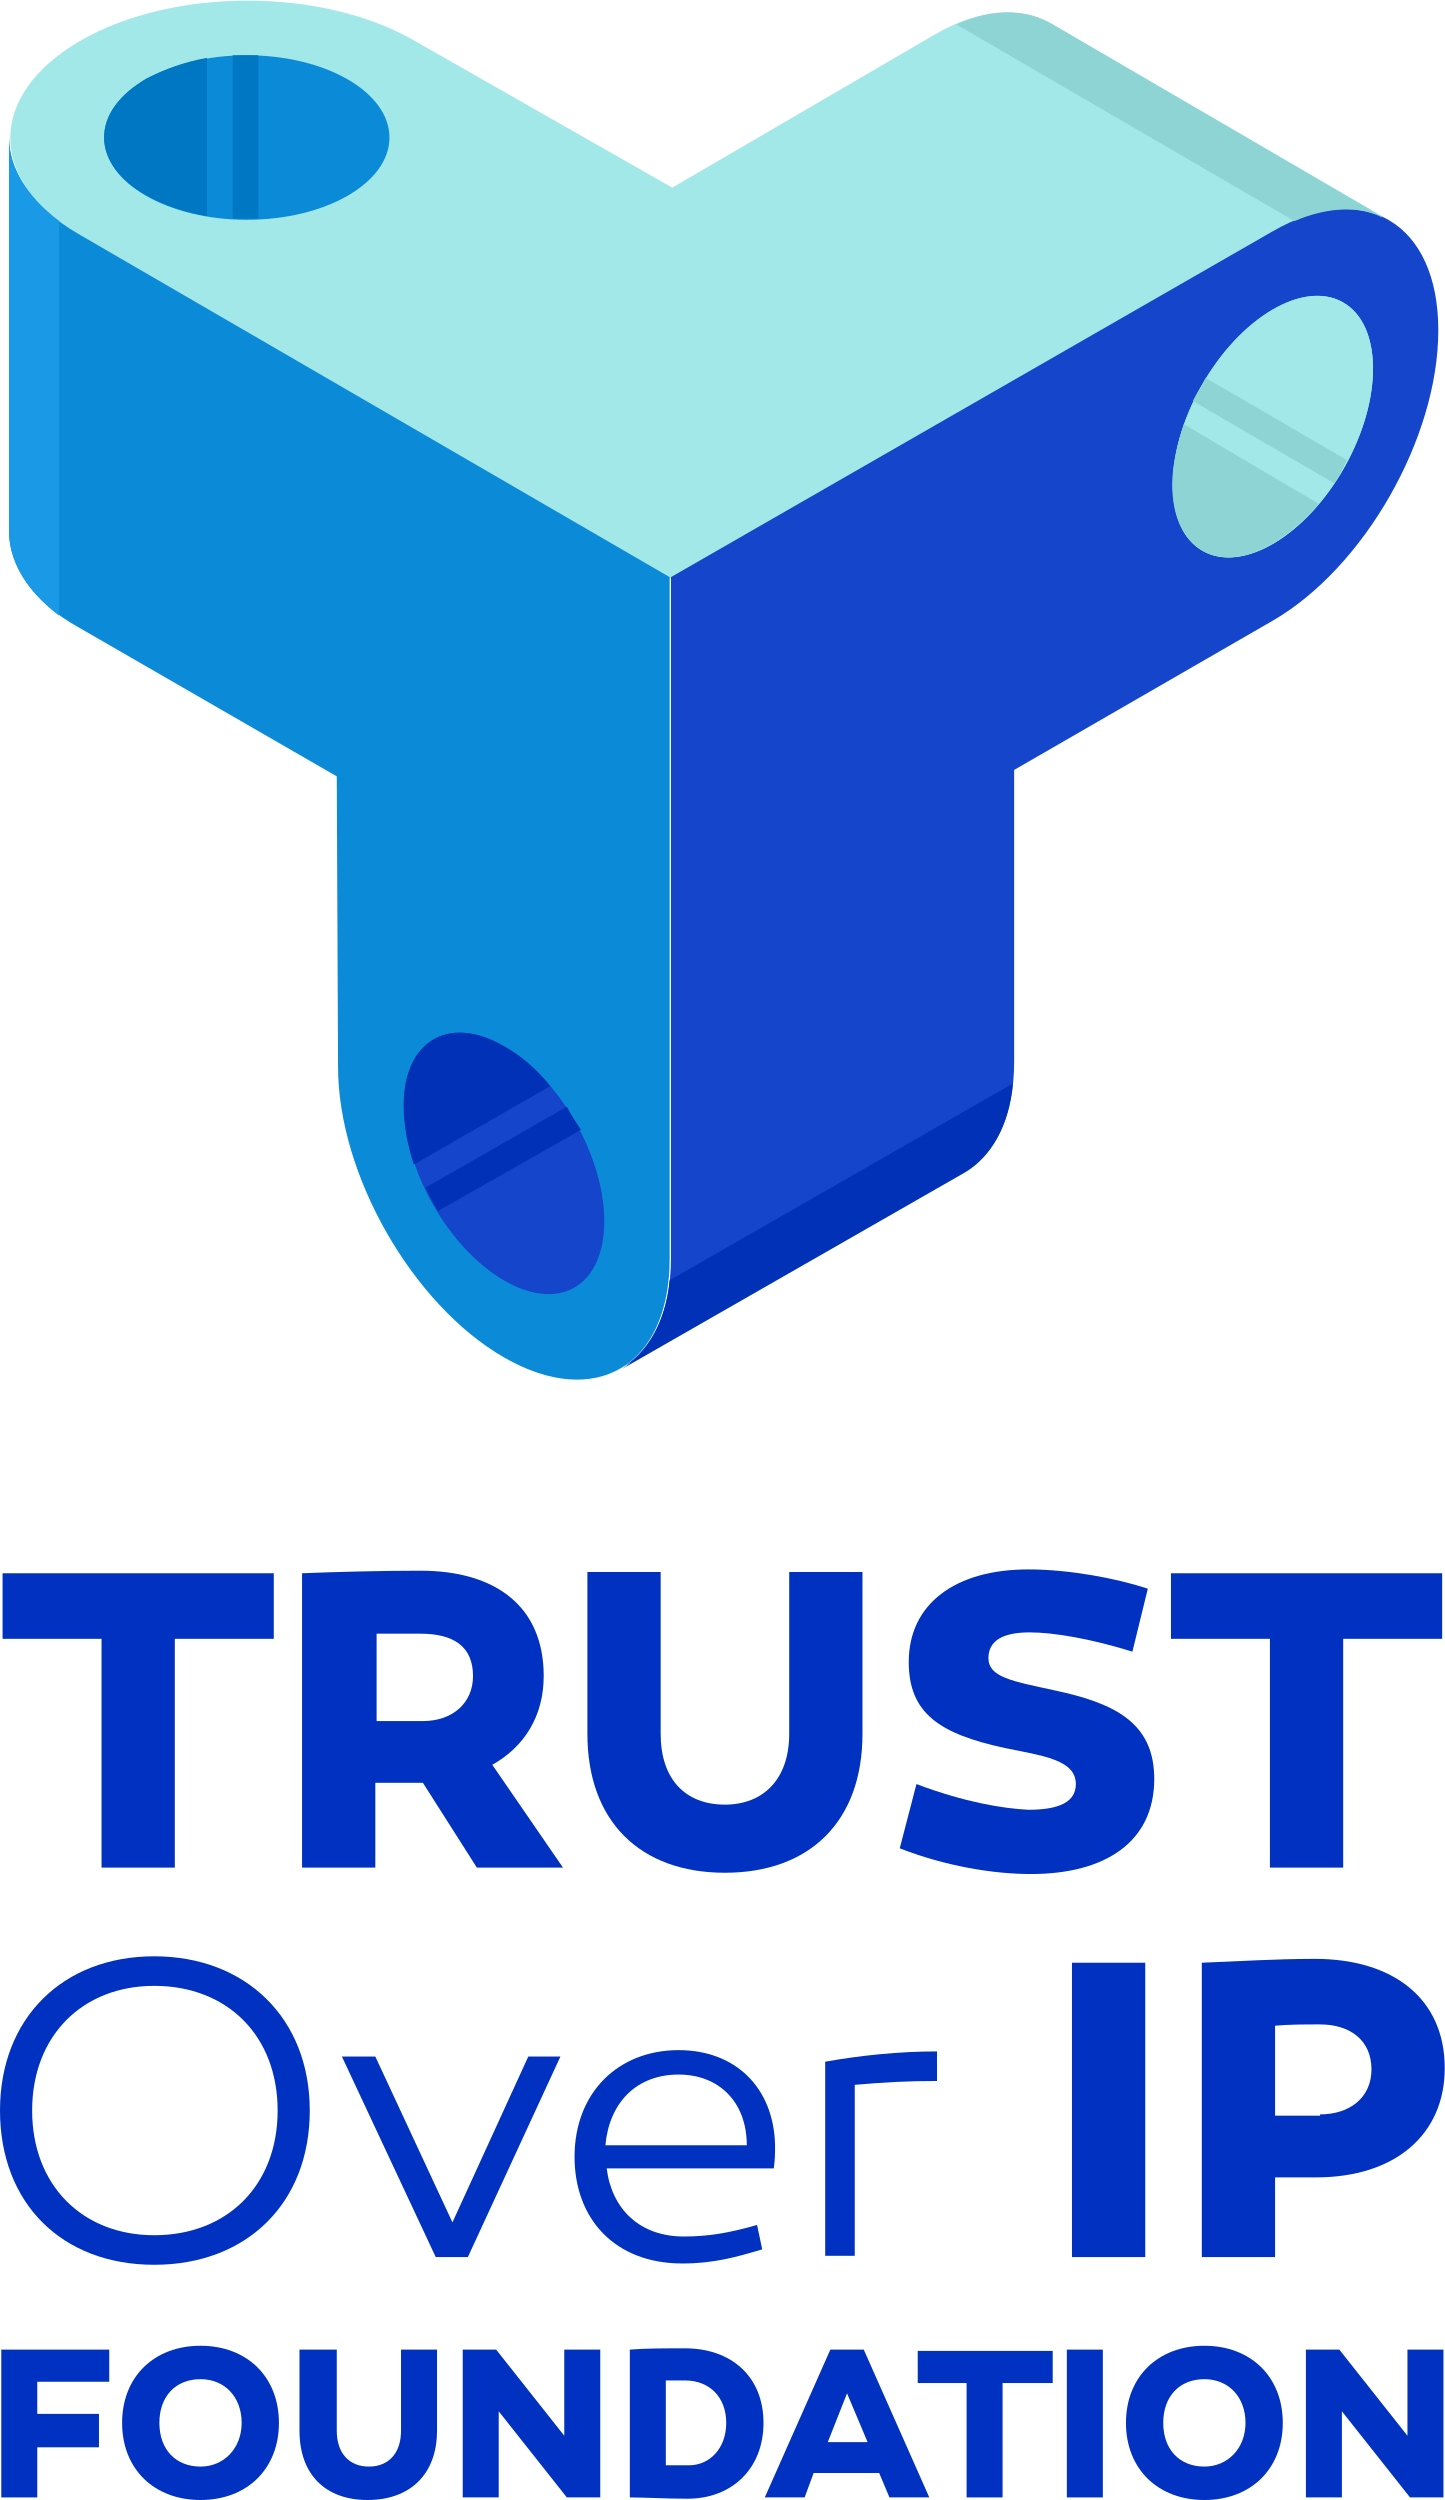
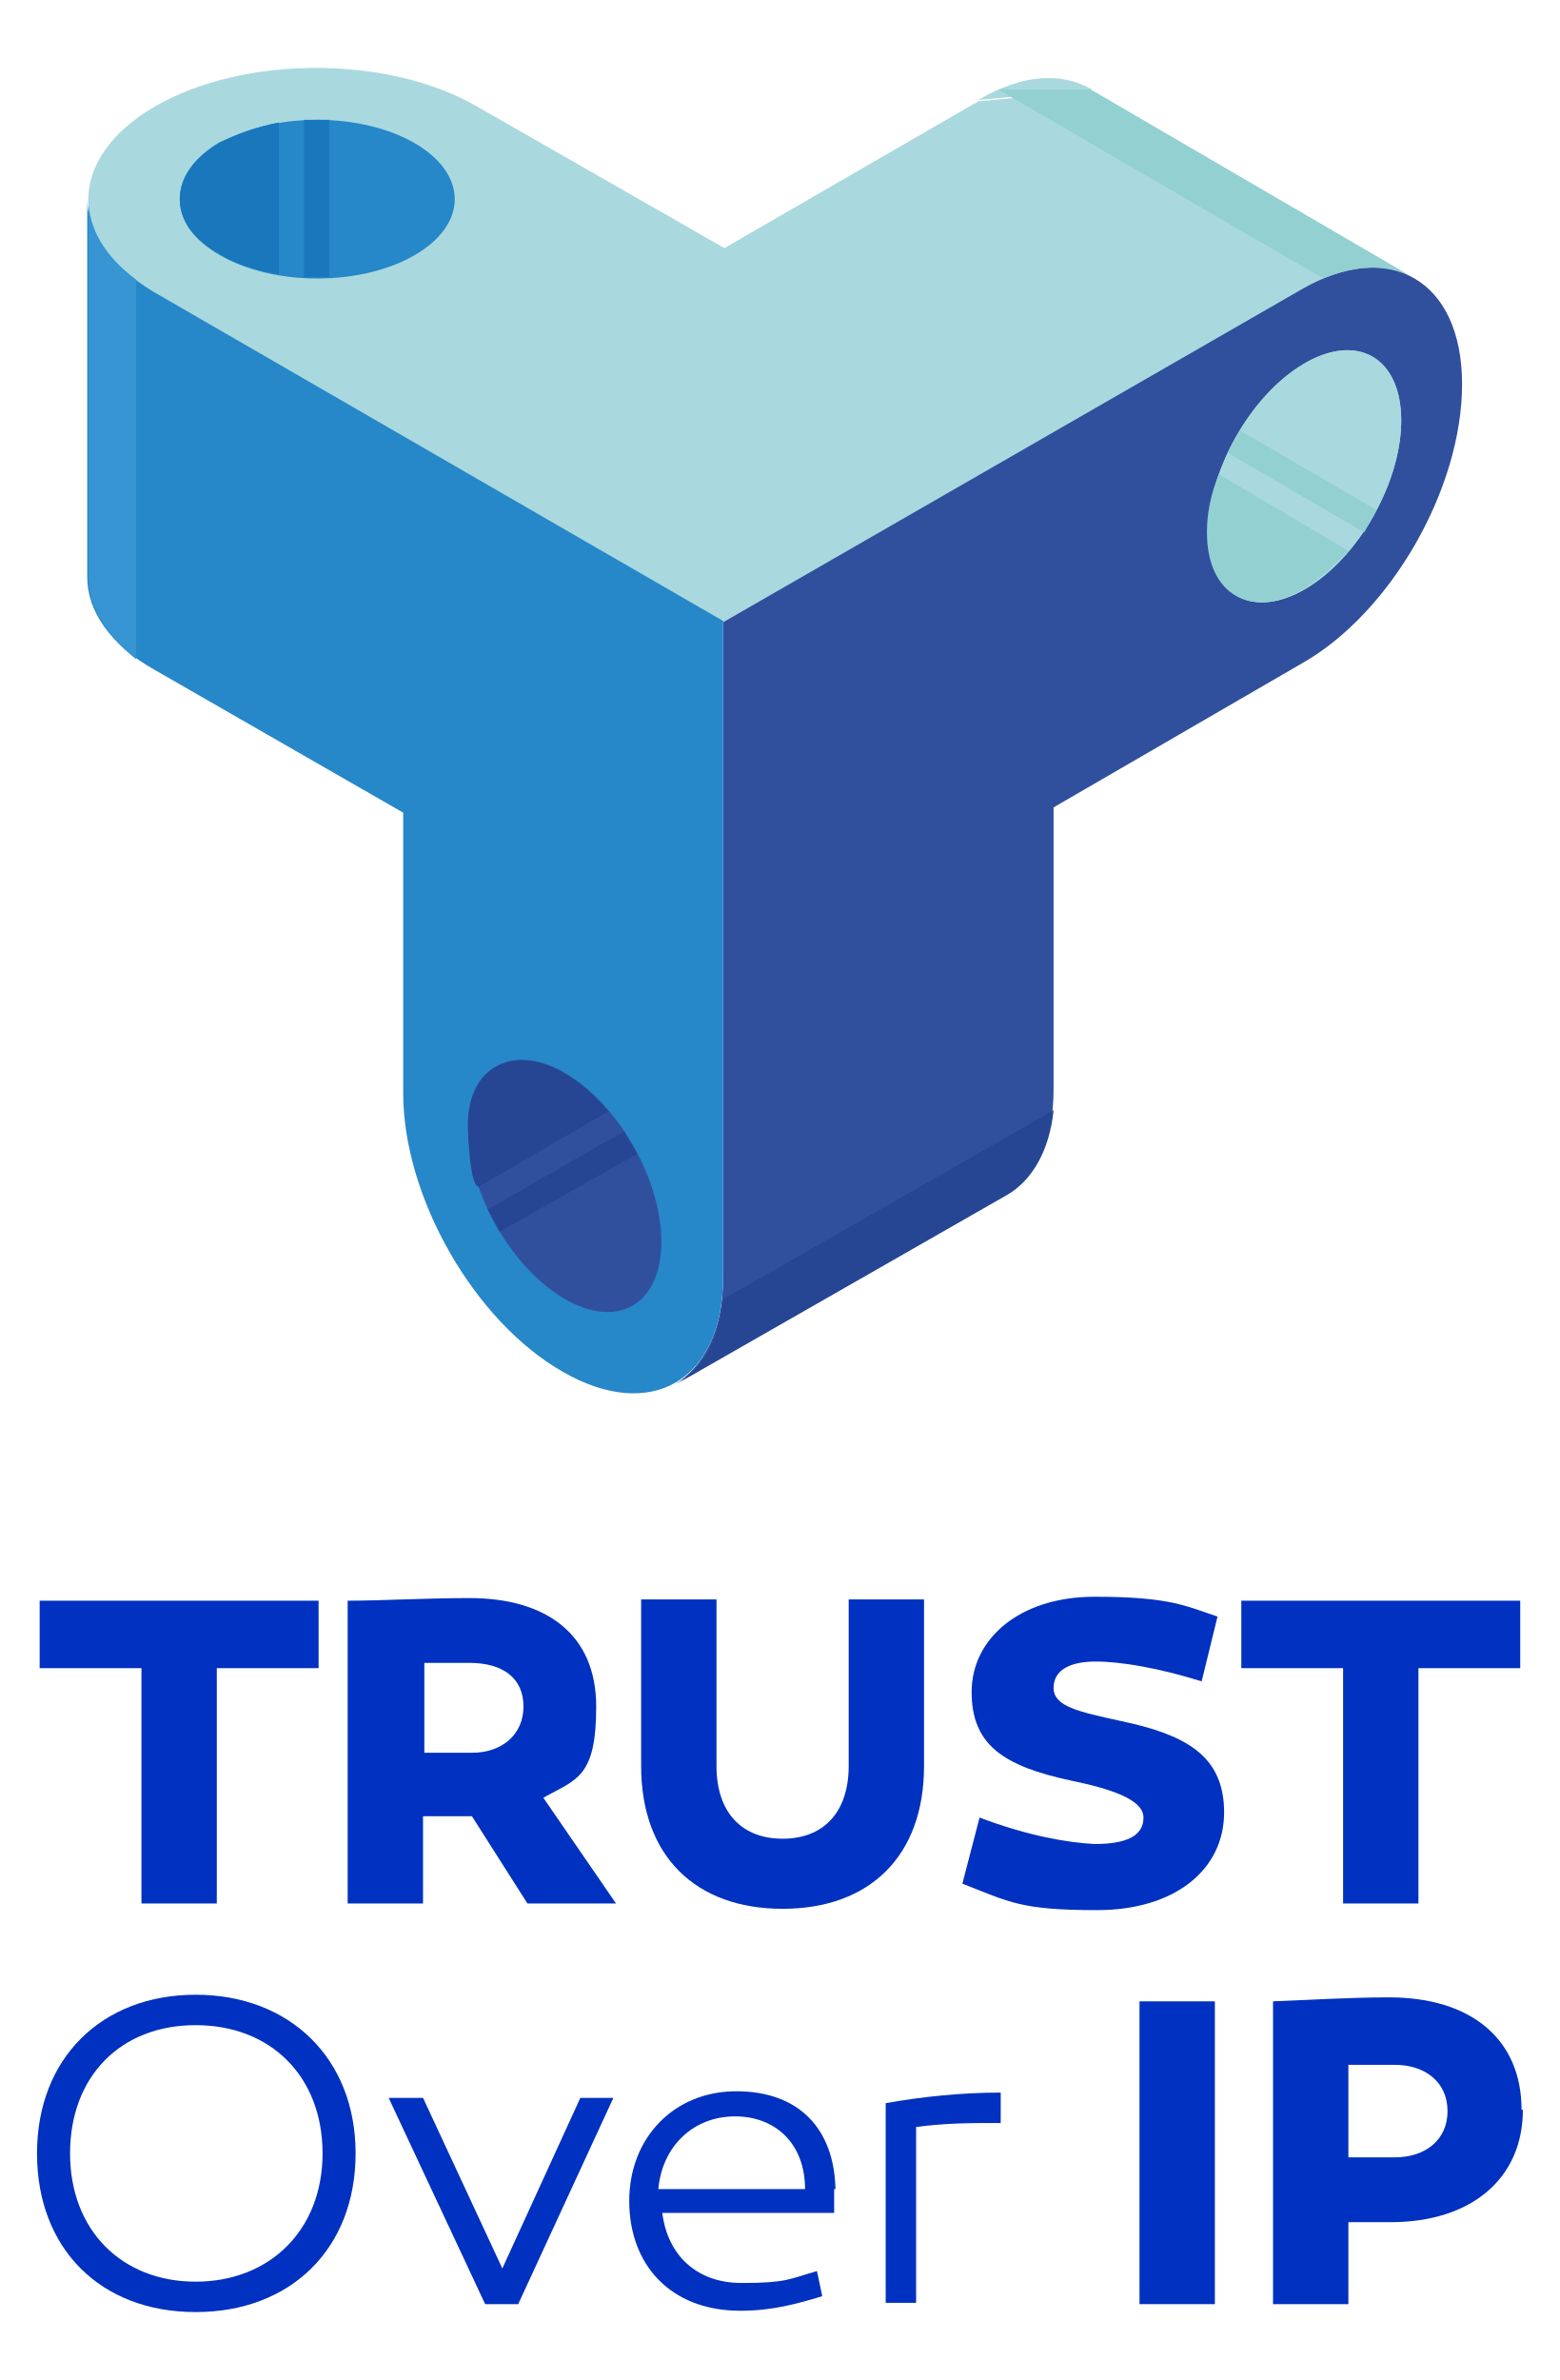
- <svg xmlns="http://www.w3.org/2000/svg" version="1.1" id="Layer_1" x="0px" y="0px" viewBox="0 0 112.4 194.5" style="enable-background:new 0 0 112.4 194.5;" xml:space="preserve">
-   <style type="text/css">
- 	.st0{fill:#A3E8E8;}
- 	.st1{fill:#0B8BD7;}
- 	.st2{fill:#1445CA;}
- 	.st3{fill:#8FD4D4;}
- 	.st4{fill:#0077C3;}
- 	.st5{fill:#1A9AE6;}
- 	.st6{fill:#0031B6;}
- 	.st7{fill:none;stroke:#0031B6;stroke-width:0;stroke-linecap:round;stroke-linejoin:round;}
- 	.st8{fill:#0031C0;}
- </style>
-   <g>
-     <path class="st0" d="M72.7,2.7c3.6-2.1,6.8-2.2,9.2-0.8L108,17.1c0,0,0.1,0.1,0.1,0.1c-2.3-1.4-5.6-1.2-9.1,0.8L52.2,45l-46-26.7   c-7.2-4.2-7.2-10.9,0-15.1s18.9-4.2,26.1,0l20,11.4L72.7,2.7" />
-     <ellipse id="Axonometric_Centered_Ellipse_21_" class="st1" cx="19.2" cy="10.7" rx="11.1" ry="6.4" />
-     <path class="st2" d="M78.9,82.6c0,4.2-1.4,7.1-3.8,8.5l-26.7,15.3c0,0,0,0,0,0c2.3-1.4,3.8-4.3,3.8-8.5l0-53L99,18   c7.1-4.1,12.9-0.7,12.9,7.7c0,8.4-5.8,18.5-12.9,22.6L78.9,59.9L78.9,82.6z" />
-     <ellipse id="Axonometric_Centered_Ellipse_20_" transform="matrix(0.4895 -0.872 0.872 0.4895 21.6222 103.2687)" class="st0" cx="99" cy="33.2" rx="11.1" ry="6.4" />
-     <ellipse id="Axonometric_Centered_Ellipse_28_" transform="matrix(0.4895 -0.872 0.872 0.4895 21.6222 103.2687)" class="st0" cx="99" cy="33.2" rx="11.1" ry="6.4" />
-     <path class="st1" d="M26.3,83c0,8.4,5.8,18.5,12.9,22.6c7.1,4.1,12.9,0.7,12.9-7.7l0-53l-46-26.7c-3.6-2.1-5.4-4.8-5.4-7.5v30.6   c0,2.7,1.8,5.5,5.4,7.5l20.1,11.6L26.3,83z" />
-     <ellipse id="Axonometric_Centered_Ellipse_19_" transform="matrix(0.872 -0.4895 0.4895 0.872 -39.2561 30.7801)" class="st2" cx="39.2" cy="90.5" rx="6.4" ry="11.1" />
-     <path class="st3" d="M81.9,1.9c-2-1.2-4.6-1.3-7.5,0l26.3,15.3c2.6-1.1,5-1.2,6.8-0.3c0,0,0.1,0,0.1,0L81.9,1.9z" />
-     <path class="st3" d="M104.8,35.8l-11-6.4c-0.3,0.6-0.7,1.2-1,1.8l11,6.4C104.2,37,104.5,36.4,104.8,35.8z" />
-     <path class="st3" d="M91.2,37.7c0,5,3.5,7.1,7.8,4.6c1.3-0.8,2.5-1.8,3.6-3.1L92.1,33C91.6,34.6,91.2,36.1,91.2,37.7z" />
-     <path class="st4" d="M11.4,6.1C9.2,7.4,8.1,9,8.1,10.7c0,1.6,1.1,3.3,3.3,4.5c1.4,0.8,3,1.3,4.7,1.6V4.5   C14.4,4.8,12.8,5.4,11.4,6.1z" />
-     <path class="st4" d="M18.1,4.3V17c0.7,0,1.3,0,2,0V4.3C19.5,4.3,18.8,4.3,18.1,4.3z" />
-     <path class="st5" d="M0.7,10.7v30.6c0,2.3,1.3,4.6,3.9,6.6V17.2C2.1,15.3,0.7,13,0.7,10.7z" />
-     <path class="st6" d="M48.4,106.5C48.4,106.4,48.4,106.4,48.4,106.5l26.7-15.3c2-1.2,3.4-3.6,3.7-6.9L52.1,99.6   C51.8,102.9,50.4,105.2,48.4,106.5z" />
-     <g>
-       <line class="st7" x1="23.4" y1="91.1" x2="23.4" y2="91.1" />
-       <line class="st7" x1="50.1" y1="75.8" x2="50.1" y2="75.8" />
-     </g>
-     <g>
-       <line class="st7" x1="52.8" y1="80" x2="52.8" y2="80" />
-       <line class="st7" x1="26.1" y1="95.3" x2="26.1" y2="95.3" />
-     </g>
-     <path class="st6" d="M39.2,81.4c-4.3-2.5-7.8-0.4-7.8,4.6c0,1.5,0.3,3.1,0.8,4.6l10.6-6.1C41.8,83.2,40.5,82.1,39.2,81.4z" />
-     <path class="st6" d="M44.1,86.1l-11,6.3c0.3,0.6,0.6,1.2,1,1.8l11.1-6.3C44.8,87.3,44.4,86.7,44.1,86.1z" />
-   </g>
-   <g>
-     <g>
-       <path class="st8" d="M13.6,145.3H7.9v-17.8H0.2v-5.1h21.1v5.1h-7.7V145.3z" />
-       <path class="st8" d="M31.6,138.7h-2.4v6.6h-5.7v-22.9c2.4-0.1,6.1-0.2,9.2-0.2c5.9,0,9.6,2.8,9.6,8.2c0,3.1-1.5,5.5-4,6.9l5.5,8    h-6.7l-4.2-6.6H31.6z M32.9,133.9c2.3,0,3.9-1.4,3.9-3.5c0-2.3-1.5-3.3-4.1-3.3c-1,0-2.3,0-3.4,0v6.8H32.9z" />
-       <path class="st8" d="M67.1,134.9c0,6.8-4.1,10.8-10.7,10.8c-6.6,0-10.7-4-10.7-10.8v-12.6h5.7v12.6c0,3.5,1.9,5.5,5,5.5    c3,0,5-2,5-5.5v-12.6h5.7V134.9z" />
-       <path class="st8" d="M88.1,128.5c-3.2-1-6.1-1.5-8-1.5c-2,0-3.2,0.6-3.2,2c0,1.5,1.9,1.8,5.1,2.5c4.7,1,7.8,2.5,7.8,6.9    c0,4.9-3.8,7.4-9.6,7.4c-2.9,0-6.6-0.6-10.2-2l1.3-5c3.7,1.4,6.7,1.9,8.7,2c2.4,0,3.7-0.6,3.7-2c0-1.9-2.6-2.2-5.5-2.8    c-5.1-1.1-7.5-2.7-7.5-6.7c0-4.5,3.6-7.2,9.3-7.2c3.2,0,6.9,0.7,9.3,1.5L88.1,128.5z" />
-       <path class="st8" d="M104.5,145.3h-5.7v-17.8h-7.7v-5.1h21.1v5.1h-7.7V145.3z" />
-     </g>
-     <g>
-       <path class="st8" d="M24.1,164.2c0,7.2-4.9,12-12.1,12s-12-4.8-12-12c0-7.2,4.9-12,12-12S24.1,157,24.1,164.2z M21.6,164.2    c0-5.8-3.9-9.7-9.6-9.7c-5.6,0-9.5,3.9-9.5,9.7s3.9,9.7,9.5,9.7C17.7,173.9,21.6,170,21.6,164.2z" />
-       <path class="st8" d="M33.9,175.6l-7.3-15.6h2.6l6,12.9l5.9-12.9h2.5l-7.2,15.6H33.9z" />
-       <path class="st8" d="M60.3,166.9c0,0.8,0,1-0.1,1.8h-13c0.4,3.2,2.6,5.3,6,5.3c2,0,3.6-0.3,5.7-0.9l0.4,1.9    c-2,0.6-3.8,1.1-6.2,1.1c-5.3,0-8.4-3.5-8.4-8.3c0-5,3.4-8.3,8.1-8.3C57.2,159.5,60.2,162.4,60.3,166.9z M47.1,166.9h11    c0-3.4-2.2-5.5-5.3-5.5C49.5,161.4,47.4,163.6,47.1,166.9z" />
-       <path class="st8" d="M72.9,161.9c-2.3,0-4.1,0.1-6.4,0.3v13.3h-2.3v-15.1c2.8-0.5,5.8-0.8,8.7-0.8V161.9z" />
-       <path class="st8" d="M89.1,175.6h-5.7v-22.9h5.7V175.6z" />
-       <path class="st8" d="M112.4,160.9c0,5.2-3.9,8.5-10,8.5h-3.2v6.2h-5.7v-22.9c2.7-0.1,5.7-0.3,8.8-0.3    C108.4,152.4,112.4,155.5,112.4,160.9z M102.7,164.5c2.3,0,4-1.3,4-3.5c0-2.3-1.7-3.5-4-3.5c-1.2,0-2.4,0-3.5,0.1v7H102.7z" />
-     </g>
-     <g>
-       <path class="st8" d="M7.7,187.8v2.6H2.9v3.9H0.1v-11.5h8.4v2.5H2.9v2.5H7.7z" />
-       <path class="st8" d="M21.7,188.5c0,3.6-2.5,6-6.1,6s-6.1-2.4-6.1-6s2.5-6,6.1-6S21.7,184.9,21.7,188.5z M18.8,188.5    c0-2-1.3-3.4-3.2-3.4c-1.9,0-3.2,1.3-3.2,3.4s1.3,3.4,3.2,3.4C17.4,191.9,18.8,190.5,18.8,188.5z" />
-       <path class="st8" d="M34,189.1c0,3.4-2.1,5.4-5.4,5.4c-3.3,0-5.3-2-5.3-5.4v-6.3h2.9v6.3c0,1.8,1,2.8,2.5,2.8c1.5,0,2.5-1,2.5-2.8    v-6.3H34V189.1z" />
-       <path class="st8" d="M46.7,194.3h-2.6l-5.3-6.7v6.7h-2.8v-11.5h2.6l5.3,6.7v-6.7h2.8V194.3z" />
-       <path class="st8" d="M59.4,188.5c0,3.6-2.5,5.9-5.9,5.9c-1.7,0-3.3-0.1-4.5-0.1v-11.5c1.2-0.1,2.7-0.1,4.3-0.1    C56.9,182.7,59.4,184.9,59.4,188.5z M56.5,188.5c0-2-1.3-3.3-3.2-3.3c-0.5,0-1,0-1.5,0v6.6c0.6,0,1.2,0,1.8,0    C55.2,191.8,56.5,190.5,56.5,188.5z" />
-       <path class="st8" d="M62.6,194.3h-3.1l5.1-11.5h2.6l5.1,11.5h-3.1l-0.8-1.9h-5.1L62.6,194.3z M64.4,190h3.1l-1.6-3.8L64.4,190z" />
-       <path class="st8" d="M78,194.3h-2.8v-8.9h-3.8v-2.5h10.5v2.5H78V194.3z" />
-       <path class="st8" d="M85.8,194.3h-2.8v-11.5h2.8V194.3z" />
-       <path class="st8" d="M99.8,188.5c0,3.6-2.5,6-6.1,6s-6.1-2.4-6.1-6s2.5-6,6.1-6S99.8,184.9,99.8,188.5z M96.9,188.5    c0-2-1.3-3.4-3.2-3.4c-1.9,0-3.2,1.3-3.2,3.4s1.3,3.4,3.2,3.4C95.5,191.9,96.9,190.5,96.9,188.5z" />
-       <path class="st8" d="M112.3,194.3h-2.6l-5.3-6.7v6.7h-2.8v-11.5h2.6l5.3,6.7v-6.7h2.8V194.3z" />
+ <svg xmlns="http://www.w3.org/2000/svg" version="1.1" viewBox="0 0 118 180">
+   <defs>
+     <style>
+       .cls-1 {
+         fill: none;
+       }
+ 
+       .cls-2 {
+         fill: #1977bc;
+       }
+ 
+       .cls-3 {
+         fill: #264593;
+       }
+ 
+       .cls-4 {
+         fill: #2687c9;
+       }
+ 
+       .cls-5 {
+         fill: #a9d9de;
+       }
+ 
+       .cls-6 {
+         fill: #92d0d2;
+       }
+ 
+       .cls-7 {
+         fill: #30509d;
+       }
+ 
+       .cls-8 {
+         fill: #0031c0;
+       }
+ 
+       .cls-9 {
+         fill: #3695d2;
+       }
+     </style>
+   </defs>
+   <g transform="matrix(1, 0, 0, 1, 2.799999, -1.337495)">
+     <g id="Layer_1">
+       <g id="Layer_1-2" data-name="Layer_1">
+         <g>
+           <g>
+             <path class="cls-8" d="M13.6,145.3h-5.7v-17.8H.2v-5.1h21.1v5.1h-7.7s0,17.8,0,17.8Z" />
+             <path class="cls-8" d="M31.6,138.7h-2.4v6.6h-5.7v-22.9c2.4,0,6.1-.2,9.2-.2,5.9,0,9.6,2.8,9.6,8.2s-1.5,5.5-4,6.9l5.5,8h-6.7l-4.2-6.6h-1.3ZM32.9,133.9c2.3,0,3.9-1.4,3.9-3.5s-1.5-3.3-4.1-3.3h-3.4v6.8s3.6,0,3.6,0Z" />
+             <path class="cls-8" d="M67.1,134.9c0,6.8-4.1,10.8-10.7,10.8s-10.7-4-10.7-10.8v-12.6h5.7v12.6c0,3.5,1.9,5.5,5,5.5s5-2,5-5.5v-12.6h5.7v12.6Z" />
+             <path class="cls-8" d="M88.1,128.5c-3.2-1-6.1-1.5-8-1.5s-3.2.6-3.2,2,1.9,1.8,5.1,2.5c4.7,1,7.8,2.5,7.8,6.9s-3.8,7.4-9.6,7.4-6.6-.6-10.2-2l1.3-5c3.7,1.4,6.7,1.9,8.7,2,2.4,0,3.7-.6,3.7-2s-2.6-2.2-5.5-2.8c-5.1-1.1-7.5-2.7-7.5-6.7s3.6-7.2,9.3-7.2,6.9.7,9.3,1.5l-1.2,4.9h0Z" />
+             <path class="cls-8" d="M104.5,145.3h-5.7v-17.8h-7.7v-5.1h21.1v5.1h-7.7s0,17.8,0,17.8Z" />
+           </g>
+           <g>
+             <path class="cls-8" d="M24.1,164.2c0,7.2-4.9,12-12.1,12s-12-4.8-12-12,4.9-12,12-12,12.1,4.8,12.1,12ZM21.6,164.2c0-5.8-3.9-9.7-9.6-9.7s-9.5,3.9-9.5,9.7,3.9,9.7,9.5,9.7,9.6-3.9,9.6-9.7Z" />
+             <path class="cls-8" d="M33.9,175.6l-7.3-15.6h2.6l6,12.9,5.9-12.9h2.5l-7.2,15.6h-2.5Z" />
+             <path class="cls-8" d="M60.3,166.9c0,.8,0,1,0,1.8h-13c.4,3.2,2.6,5.3,6,5.3s3.6-.3,5.7-.9l.4,1.9c-2,.6-3.8,1.1-6.2,1.1-5.3,0-8.4-3.5-8.4-8.3s3.4-8.3,8.1-8.3,7.4,2.8,7.5,7.4ZM47.1,166.9h11c0-3.4-2.2-5.5-5.3-5.5s-5.5,2.2-5.8,5.5h0Z" />
+             <path class="cls-8" d="M72.9,161.9c-2.3,0-4.1,0-6.4.3v13.3h-2.3v-15.1c2.8-.5,5.8-.8,8.7-.8,0,0,0,2.3,0,2.3Z" />
+             <path class="cls-8" d="M89.1,175.6h-5.7v-22.9h5.7v22.9Z" />
+             <path class="cls-8" d="M112.4,160.9c0,5.2-3.9,8.5-10,8.5h-3.2v6.2h-5.7v-22.9c2.7-.1,5.7-.3,8.8-.3,6.1,0,10,3.1,10,8.5h0ZM102.7,164.5c2.3,0,4-1.3,4-3.5s-1.7-3.5-4-3.5h-3.5v7h3.5Z" />
+           </g>
+         </g>
+       </g>
+       <path class="cls-5" d="M79.8,8.2l24.4,14.2h0c-2.1-1.2-5.2-1-8.5.9l-43.9,25.2L8.9,23.5c-6.7-3.9-6.7-10.2,0-14.1,6.7-3.9,17.7-3.9,24.4,0l18.7,10.7,19.2-11.1" />
+       <path class="cls-5" d="M71.2,8.9c3.4-2,6.3-2.1,8.6-.8" />
+       <ellipse id="Axonometric_Centered_Ellipse" class="cls-4" cx="21.2" cy="16.4" rx="10.4" ry="6" />
+       <path class="cls-7" d="M76.9,83.7c0,3.9-1.3,6.6-3.6,8l-25,14.3h0c2.1-1.3,3.6-4,3.6-8v-49.6l43.8-25.2c6.6-3.8,12.1-.7,12.1,7.2s-5.4,17.3-12.1,21.1l-18.8,10.9v21.2h0Z" />
+       <ellipse id="Axonometric_Centered_Ellipse-2" class="cls-5" cx="95.8" cy="37.4" rx="10.4" ry="6" transform="translate(16.4 102.6) rotate(-60.7)" />
+       <ellipse id="Axonometric_Centered_Ellipse-3" class="cls-5" cx="95.8" cy="37.4" rx="10.4" ry="6" transform="translate(16.4 102.6) rotate(-60.7)" />
+       <path class="cls-4" d="M27.7,84c0,7.9,5.4,17.3,12.1,21.1,6.6,3.8,12.1.7,12.1-7.2v-49.6L8.8,23.4c-3.3-2-5-4.5-5-7v28.6c0,2.5,1.7,5.1,5.1,7l18.8,10.8v21.1h0Z" />
+       <ellipse id="Axonometric_Centered_Ellipse-4" class="cls-7" cx="39.9" cy="91" rx="6" ry="10.4" transform="translate(-39.4 31.2) rotate(-29.3)" />
+       <path class="cls-6" d="M72.7,8.1l24.6,14.3c2.4-1,4.8-1.1,6.4-.3h0l-24-14" />
+       <path class="cls-6" d="M101.3,39.9l-10.3-6c-.3.6-.7,1.1-.9,1.7l10.3,6c.3-.6.7-1.1.9-1.7h0Z" />
+       <path class="cls-6" d="M88.5,41.6c0,4.7,3.3,6.6,7.3,4.3,1.2-.8,2.3-1.7,3.4-2.9l-9.8-5.8c-.6,1.5-.9,2.9-.9,4.4h0Z" />
+       <path class="cls-2" d="M13.8,12.1c-2,1.2-3,2.7-3,4.3s1,3.1,3.1,4.2c1.3.8,2.8,1.2,4.4,1.5v-11.5c-1.6.3-3.2.9-4.5,1.5Z" />
+       <path class="cls-2" d="M20.2,10.4v11.9h1.9v-11.9s-1.9,0-1.9,0Z" />
+       <path class="cls-9" d="M3.9,16.4v28.6c0,2.1,1.2,4.3,3.6,6.2v-28.7c-2.4-1.8-3.6-3.9-3.6-6.1h0Z" />
+       <path class="cls-3" d="M48.4,106s0,0,0,0l25-14.3c1.9-1.1,3.2-3.4,3.5-6.4l-25,14.3c-.3,3.1-1.5,5.2-3.5,6.4h0Z" />
+       <g>
+         <line class="cls-1" x1="25" y1="91.6" x2="25" y2="91.6" />
+         <line class="cls-1" x1="50" y1="77.3" x2="50" y2="77.3" />
+       </g>
+       <g>
+         <line class="cls-1" x1="52.5" y1="81.2" x2="52.5" y2="81.2" />
+         <line class="cls-1" x1="27.6" y1="95.5" x2="27.6" y2="95.5" />
+       </g>
+       <path class="cls-3" d="M39.9,82.5c-4-2.3-7.5-.4-7.3,4.3s.8,4.2.8,4.3,0,0,0,0l9.8-5.7s0,0,0,0c-1-1.2-2.1-2.2-3.4-2.9h0Z" />
+       <path class="cls-3" d="M44.4,86.9l-10.3,5.9c.3.6.6,1.1.9,1.7l10.4-5.9c-.4-.6-.7-1.1-1-1.7Z" />
    </g>
  </g>
</svg>
